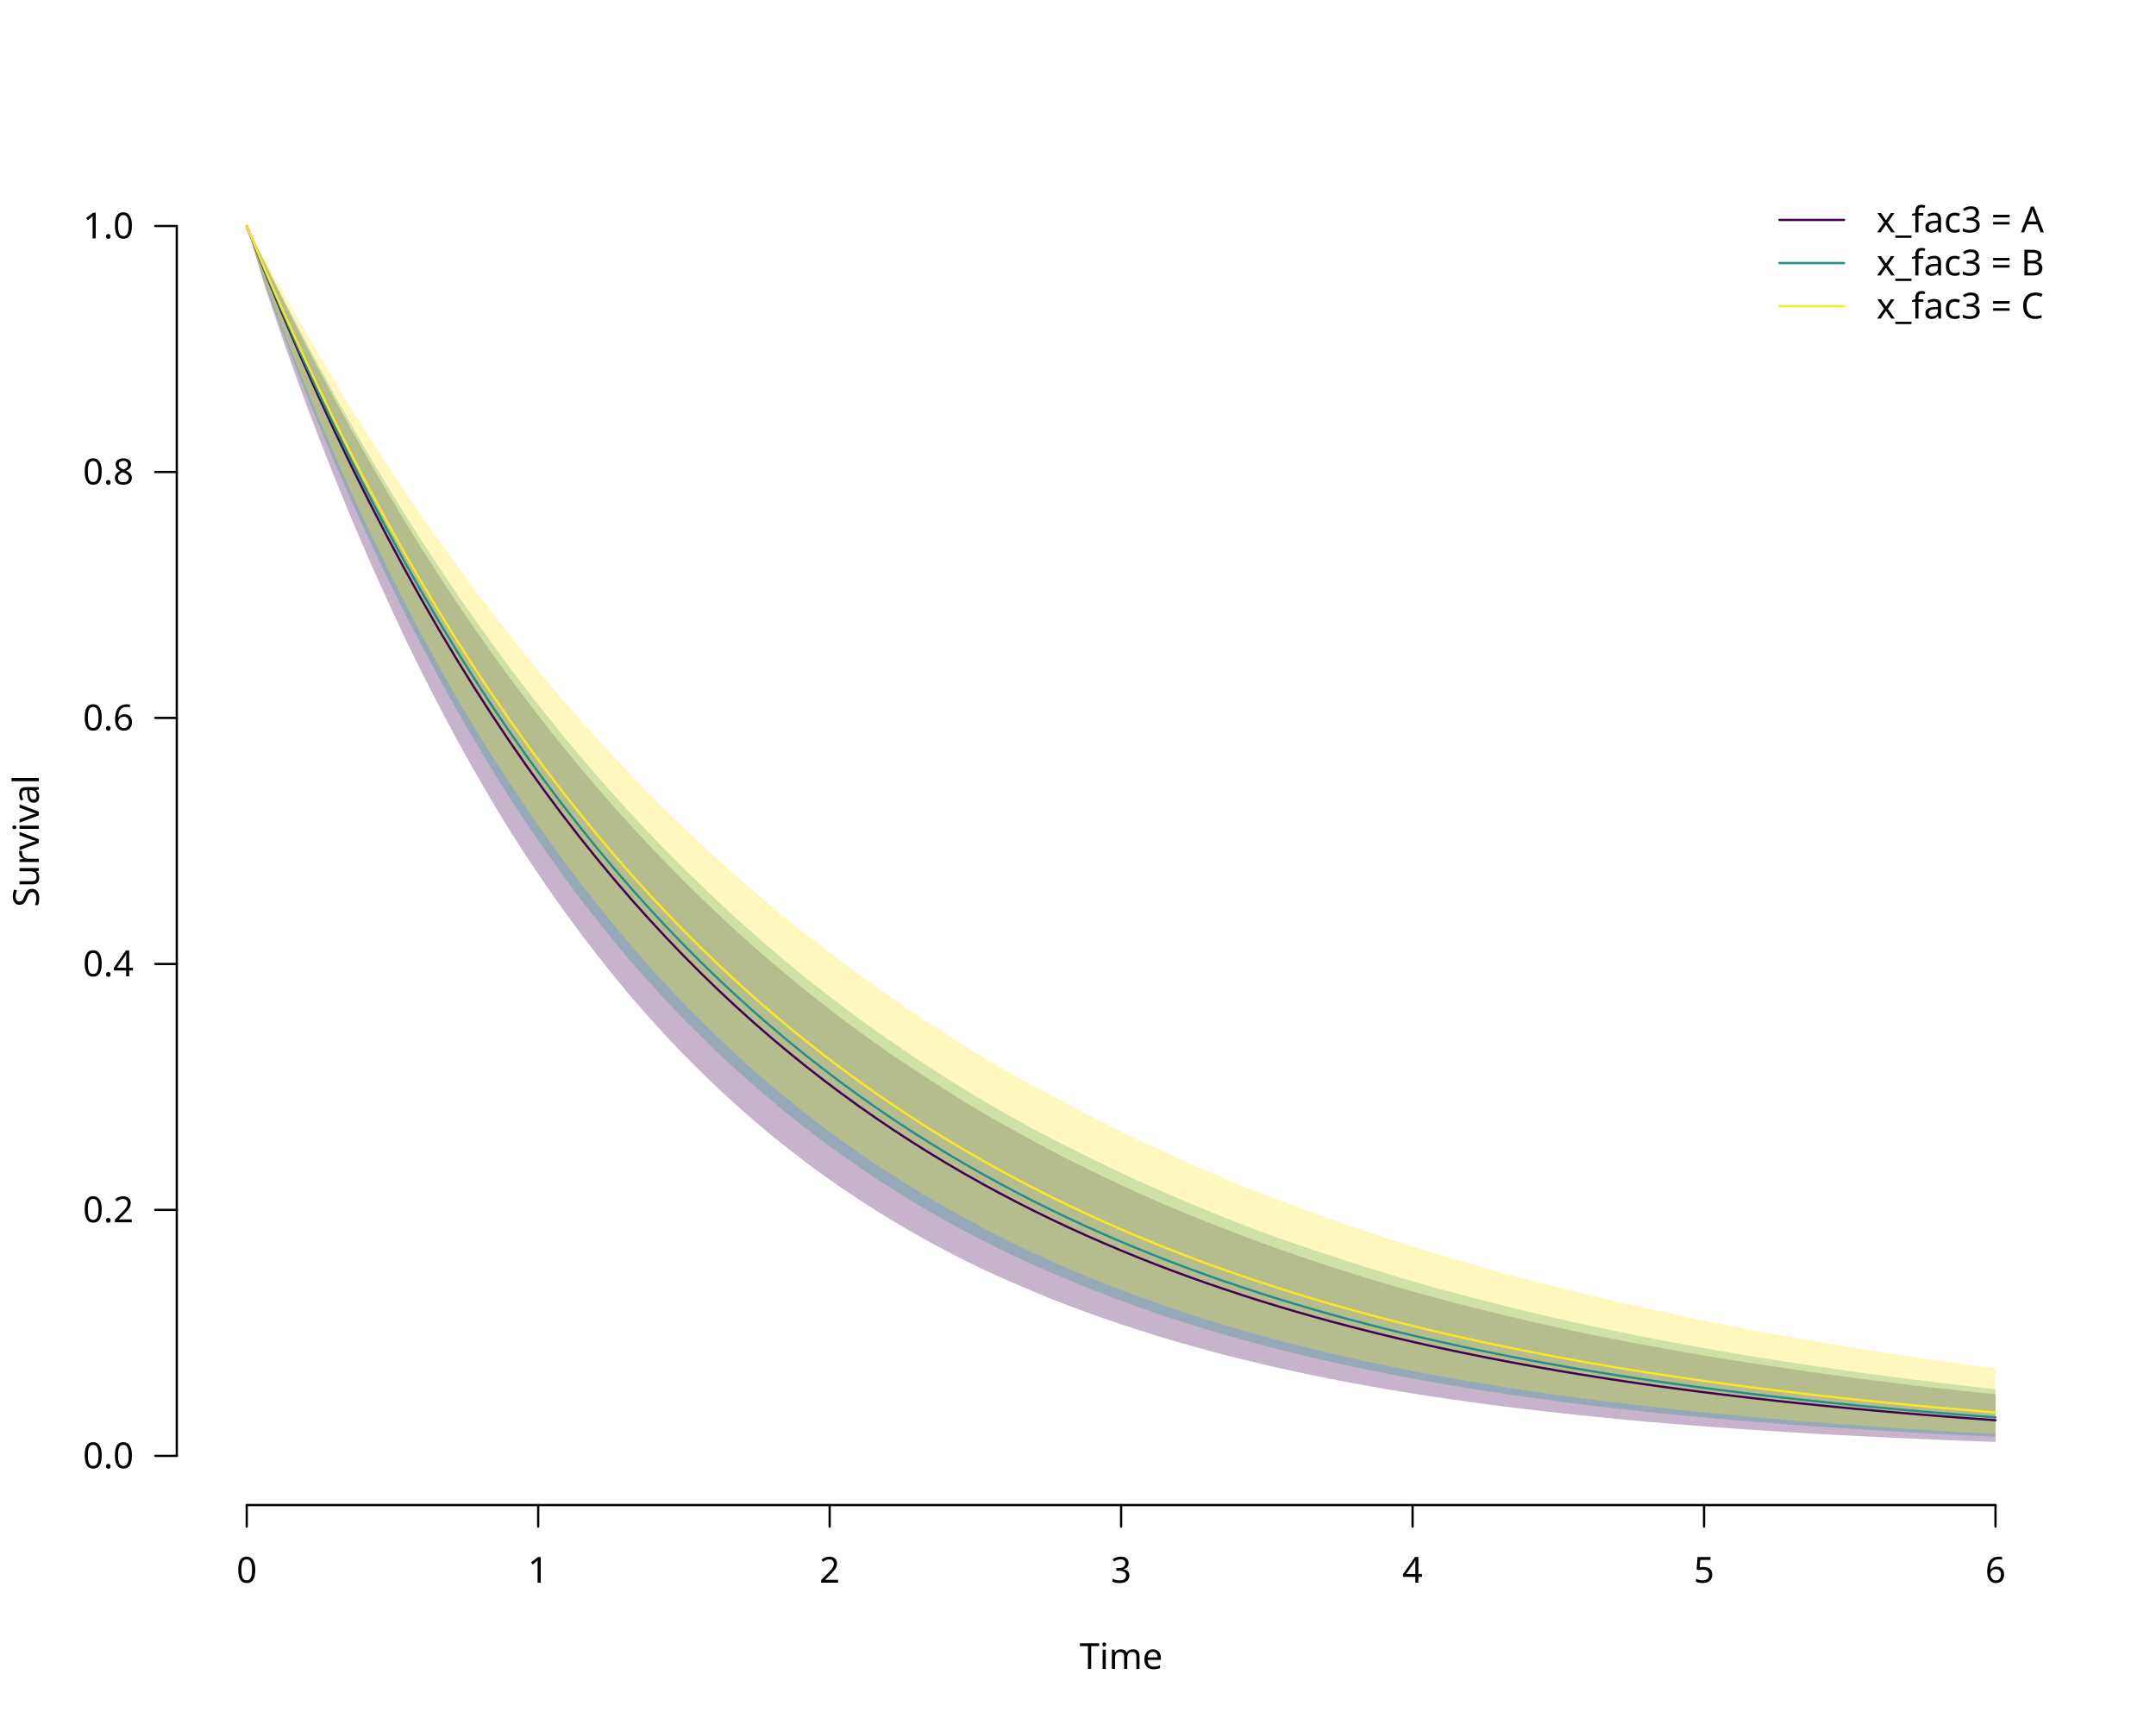
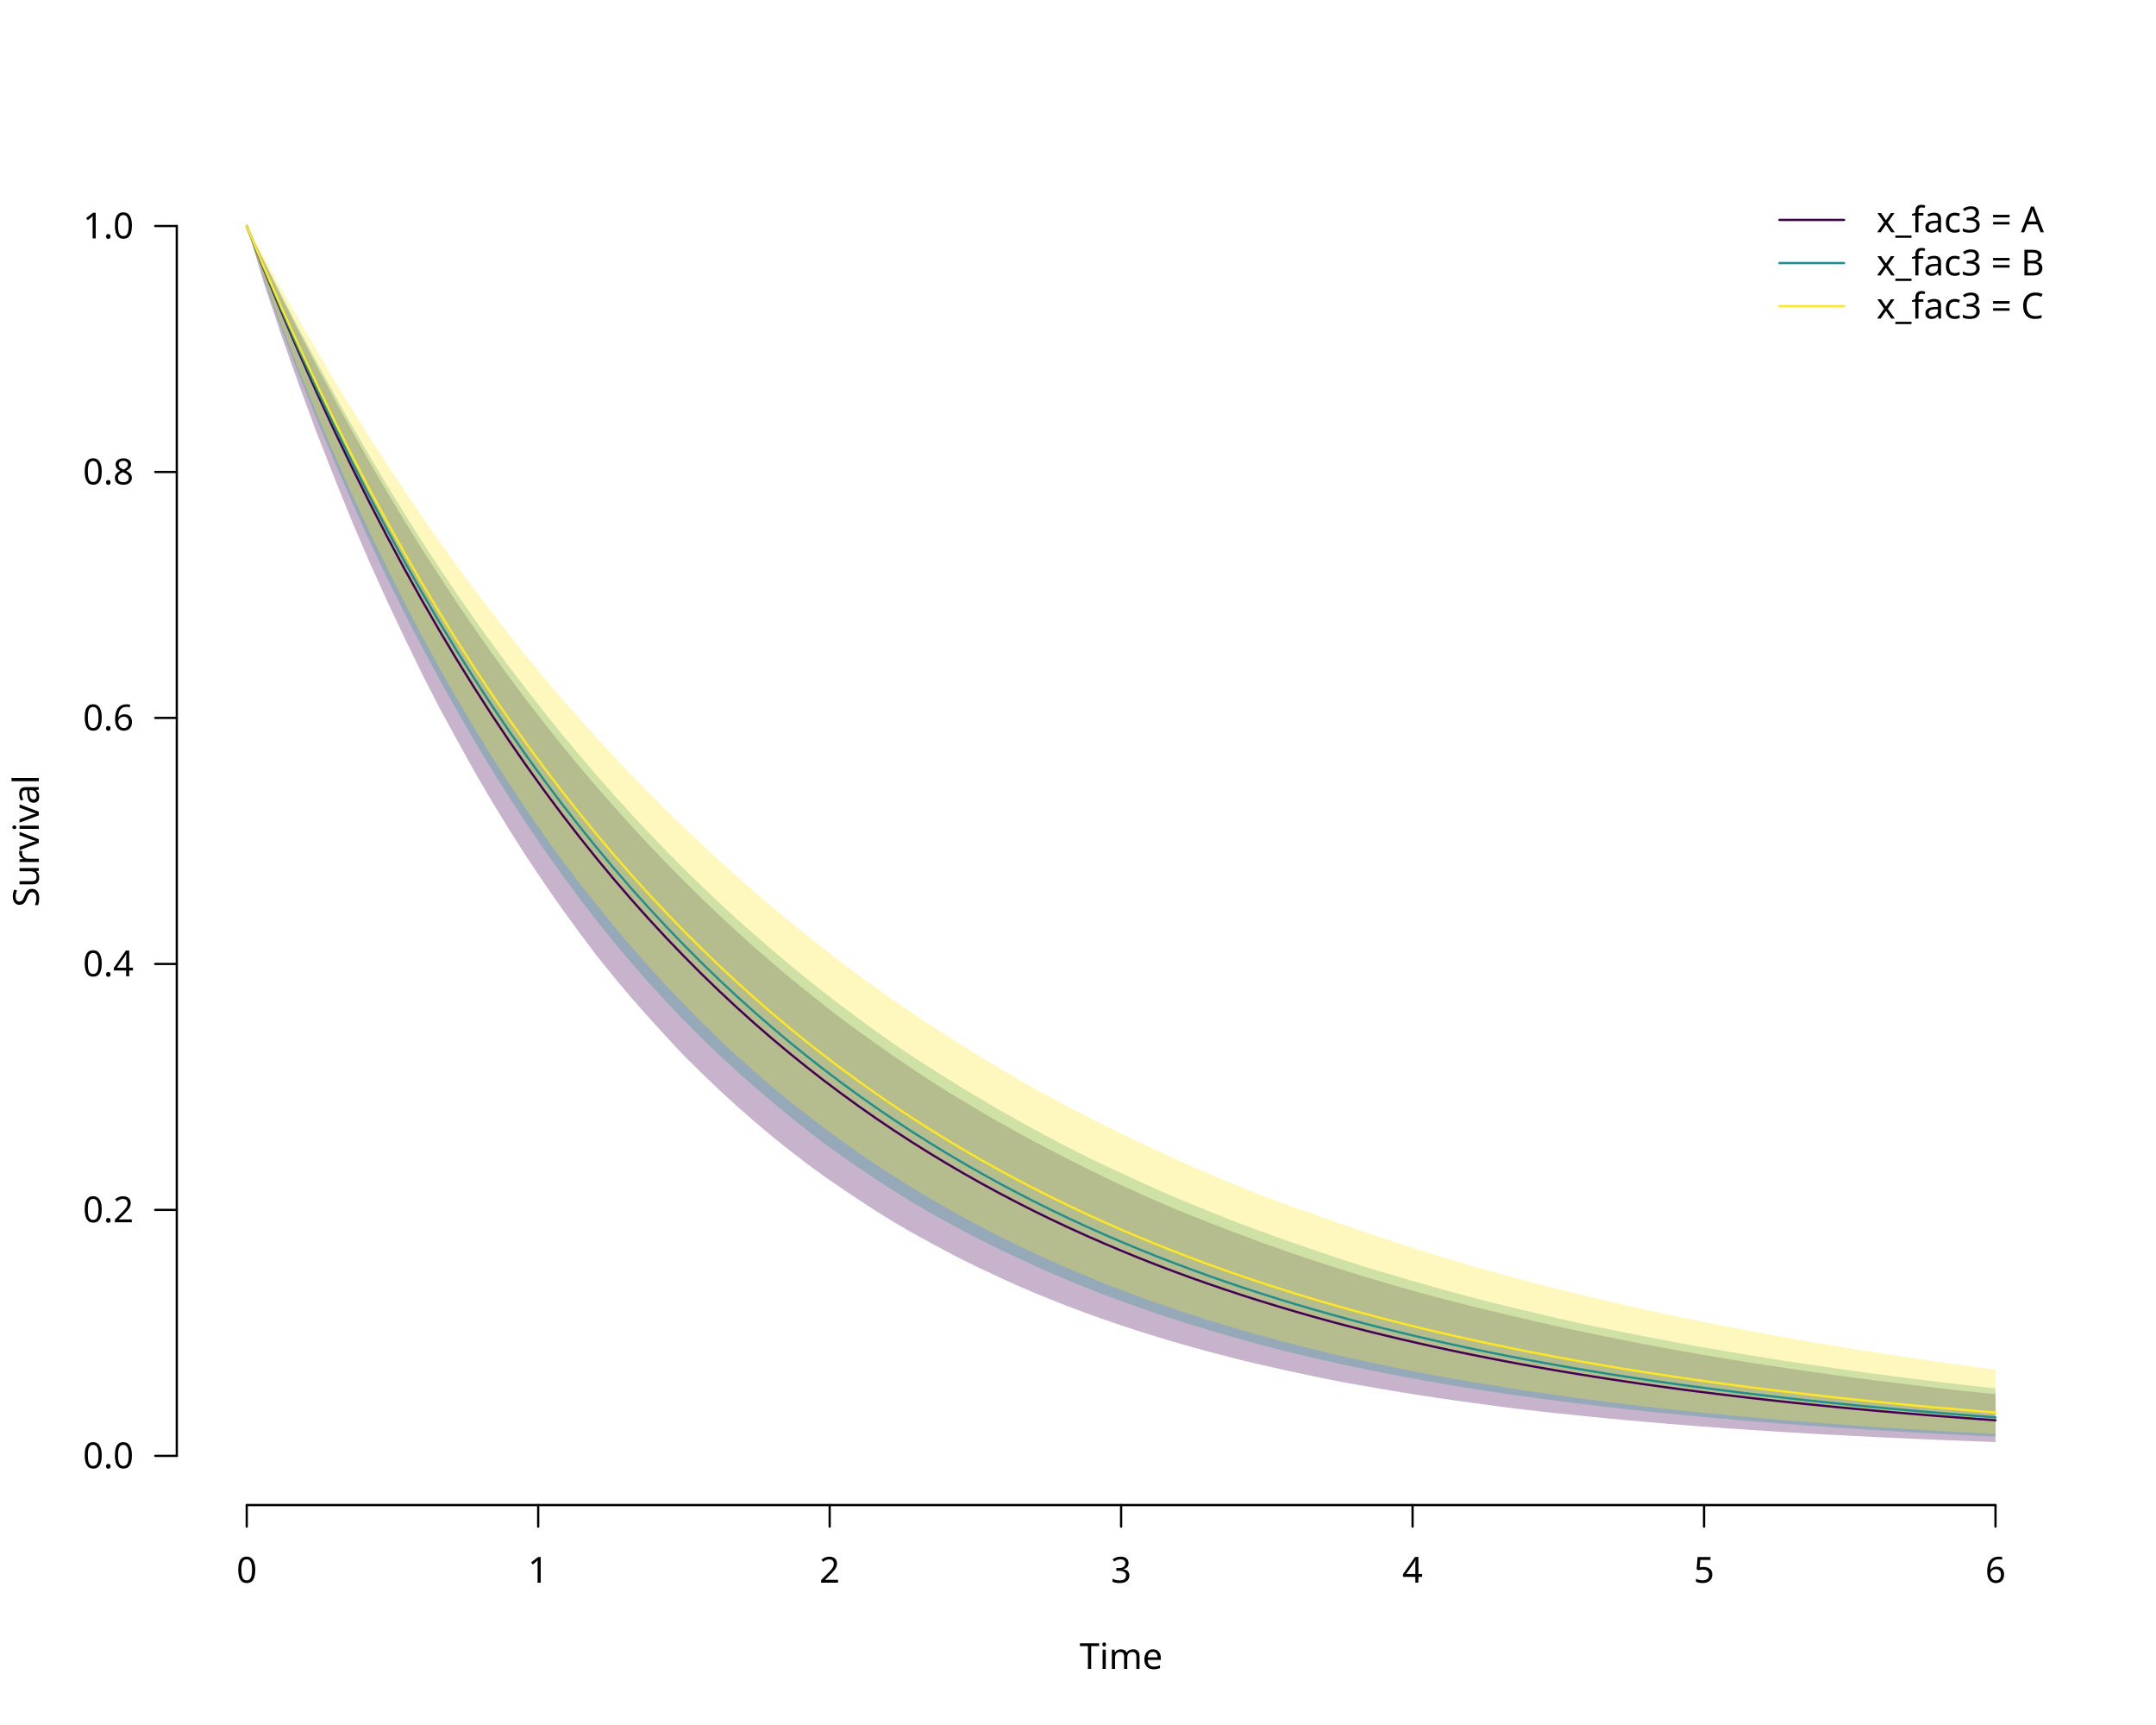
<svg xmlns="http://www.w3.org/2000/svg" class="svglite" data-engine-version="2.0" width="720.00pt" height="576.00pt" viewBox="0 0 720.00 576.00">
  <defs>
    <style type="text/css">
    .svglite line, .svglite polyline, .svglite polygon, .svglite path, .svglite rect, .svglite circle {
      fill: none;
      stroke: #000000;
      stroke-linecap: round;
      stroke-linejoin: round;
      stroke-miterlimit: 10.00;
    }
  </style>
  </defs>
  <rect width="100%" height="100%" style="stroke: none; fill: #FFFFFF;" />
  <defs>
    <clipPath id="cpMC4wMHw3MjAuMDB8MC4wMHw1NzYuMDA=">
      <rect x="0.00" y="0.00" width="720.00" height="576.00" />
    </clipPath>
  </defs>
  <g clip-path="url(#cpMC4wMHw3MjAuMDB8MC4wMHw1NzYuMDA=)">
    <line x1="82.40" y1="502.56" x2="666.40" y2="502.56" style="stroke-width: 0.75;" />
    <line x1="82.40" y1="502.56" x2="82.40" y2="509.76" style="stroke-width: 0.75;" />
    <line x1="179.73" y1="502.56" x2="179.73" y2="509.76" style="stroke-width: 0.75;" />
    <line x1="277.07" y1="502.56" x2="277.07" y2="509.76" style="stroke-width: 0.75;" />
    <line x1="374.40" y1="502.56" x2="374.40" y2="509.76" style="stroke-width: 0.75;" />
    <line x1="471.73" y1="502.56" x2="471.73" y2="509.76" style="stroke-width: 0.75;" />
    <line x1="569.07" y1="502.56" x2="569.07" y2="509.76" style="stroke-width: 0.75;" />
    <line x1="666.40" y1="502.56" x2="666.40" y2="509.76" style="stroke-width: 0.75;" />
    <text x="82.40" y="528.48" text-anchor="middle" style="font-size: 12.00px; font-family: sans;" textLength="6.67px" lengthAdjust="spacingAndGlyphs">0</text>
    <text x="179.73" y="528.48" text-anchor="middle" style="font-size: 12.00px; font-family: sans;" textLength="6.67px" lengthAdjust="spacingAndGlyphs">1</text>
    <text x="277.07" y="528.48" text-anchor="middle" style="font-size: 12.00px; font-family: sans;" textLength="6.67px" lengthAdjust="spacingAndGlyphs">2</text>
    <text x="374.40" y="528.48" text-anchor="middle" style="font-size: 12.00px; font-family: sans;" textLength="6.67px" lengthAdjust="spacingAndGlyphs">3</text>
    <text x="471.73" y="528.48" text-anchor="middle" style="font-size: 12.00px; font-family: sans;" textLength="6.67px" lengthAdjust="spacingAndGlyphs">4</text>
    <text x="569.07" y="528.48" text-anchor="middle" style="font-size: 12.00px; font-family: sans;" textLength="6.67px" lengthAdjust="spacingAndGlyphs">5</text>
    <text x="666.40" y="528.48" text-anchor="middle" style="font-size: 12.00px; font-family: sans;" textLength="6.67px" lengthAdjust="spacingAndGlyphs">6</text>
    <line x1="59.04" y1="486.13" x2="59.04" y2="75.47" style="stroke-width: 0.75;" />
    <line x1="59.04" y1="486.13" x2="51.84" y2="486.13" style="stroke-width: 0.75;" />
    <line x1="59.04" y1="404.00" x2="51.84" y2="404.00" style="stroke-width: 0.75;" />
    <line x1="59.04" y1="321.87" x2="51.84" y2="321.87" style="stroke-width: 0.75;" />
    <line x1="59.04" y1="239.73" x2="51.84" y2="239.73" style="stroke-width: 0.75;" />
    <line x1="59.04" y1="157.60" x2="51.84" y2="157.60" style="stroke-width: 0.75;" />
    <line x1="59.04" y1="75.47" x2="51.84" y2="75.47" style="stroke-width: 0.75;" />
    <text x="44.64" y="490.26" text-anchor="end" style="font-size: 12.00px; font-family: sans;" textLength="16.68px" lengthAdjust="spacingAndGlyphs">0.0</text>
    <text x="44.64" y="408.13" text-anchor="end" style="font-size: 12.00px; font-family: sans;" textLength="16.68px" lengthAdjust="spacingAndGlyphs">0.2</text>
    <text x="44.64" y="326.00" text-anchor="end" style="font-size: 12.00px; font-family: sans;" textLength="16.68px" lengthAdjust="spacingAndGlyphs">0.4</text>
    <text x="44.64" y="243.86" text-anchor="end" style="font-size: 12.00px; font-family: sans;" textLength="16.68px" lengthAdjust="spacingAndGlyphs">0.6</text>
    <text x="44.64" y="161.73" text-anchor="end" style="font-size: 12.00px; font-family: sans;" textLength="16.68px" lengthAdjust="spacingAndGlyphs">0.8</text>
    <text x="44.64" y="79.60" text-anchor="end" style="font-size: 12.00px; font-family: sans;" textLength="16.68px" lengthAdjust="spacingAndGlyphs">1.0</text>
    <text x="374.40" y="557.28" text-anchor="middle" style="font-size: 12.00px; font-family: sans;" textLength="26.67px" lengthAdjust="spacingAndGlyphs">Time</text>
    <text transform="translate(12.96,280.80) rotate(-90)" text-anchor="middle" style="font-size: 12.00px; font-family: sans;" textLength="42.69px" lengthAdjust="spacingAndGlyphs">Survival</text>
  </g>
  <defs>
    <clipPath id="cpNTkuMDR8Njg5Ljc2fDU5LjA0fDUwMi41Ng==">
      <rect x="59.04" y="59.04" width="630.72" height="443.52" />
    </clipPath>
  </defs>
  <g clip-path="url(#cpNTkuMDR8Njg5Ljc2fDU5LjA0fDUwMi41Ng==)">
-     <polygon points="82.40,75.47 88.24,94.99 94.08,112.31 99.92,128.70 105.76,144.26 111.60,159.17 117.44,173.34 123.28,186.98 129.12,199.92 134.96,212.50 140.80,224.46 146.64,235.80 152.48,246.81 158.32,257.26 164.16,267.32 170.00,276.94 175.84,286.03 181.68,294.72 187.52,303.01 193.36,310.99 199.20,318.63 205.04,325.98 210.88,333.00 216.72,339.68 222.56,346.10 228.40,352.24 234.24,358.06 240.08,363.67 245.92,369.03 251.76,374.16 257.60,379.07 263.44,383.76 269.28,388.25 275.12,392.54 280.96,396.64 286.80,400.53 292.64,404.26 298.48,407.85 304.32,411.28 310.16,414.56 316.00,417.69 321.84,420.69 327.68,423.56 333.52,426.25 339.36,428.80 345.20,431.30 351.04,433.71 356.88,435.98 362.72,438.13 368.56,440.22 374.40,442.20 380.24,444.12 386.08,445.95 391.92,447.71 397.76,449.39 403.60,451.00 409.44,452.53 415.28,454.00 421.12,455.41 426.96,456.77 432.80,458.06 438.64,459.28 444.48,460.46 450.32,461.58 456.16,462.66 462.00,463.68 467.84,464.67 473.68,465.60 479.52,466.50 485.36,467.36 491.20,468.18 497.04,468.97 502.88,469.72 508.72,470.43 514.56,471.12 520.40,471.78 526.24,472.41 532.08,473.01 537.92,473.61 543.76,474.18 549.60,474.71 555.44,475.21 561.28,475.68 567.12,476.12 572.96,476.56 578.80,476.99 584.64,477.40 590.48,477.78 596.32,478.16 602.16,478.51 608.00,478.85 613.84,479.16 619.68,479.47 625.52,479.76 631.36,480.04 637.20,480.31 643.04,480.56 648.88,480.81 654.72,481.04 660.56,481.26 666.40,481.48 666.40,465.58 660.56,464.98 654.72,464.34 648.88,463.69 643.04,463.05 637.20,462.36 631.36,461.66 625.52,460.92 619.68,460.17 613.84,459.39 608.00,458.58 602.16,457.74 596.32,456.88 590.48,456.02 584.64,455.13 578.80,454.23 572.96,453.28 567.12,452.31 561.28,451.30 555.44,450.23 549.60,449.17 543.76,448.09 537.92,446.95 532.08,445.80 526.24,444.57 520.40,443.31 514.56,442.04 508.72,440.70 502.88,439.31 497.04,437.88 491.20,436.40 485.36,434.93 479.52,433.38 473.68,431.79 467.84,430.14 462.00,428.44 456.16,426.68 450.32,424.89 444.48,423.01 438.64,421.09 432.80,419.10 426.96,417.05 421.12,414.95 415.28,412.77 409.44,410.51 403.60,408.27 397.76,405.93 391.92,403.50 386.08,400.97 380.24,398.40 374.40,395.72 368.56,392.97 362.72,390.14 356.88,387.24 351.04,384.22 345.20,381.09 339.36,377.87 333.52,374.63 327.68,371.28 321.84,367.74 316.00,364.11 310.16,360.35 304.32,356.51 298.48,352.66 292.64,348.55 286.80,344.35 280.96,340.06 275.12,335.53 269.28,330.94 263.44,326.15 257.60,321.21 251.76,316.16 245.92,310.91 240.08,305.50 234.24,299.97 228.40,294.25 222.56,288.29 216.72,282.21 210.88,275.91 205.04,269.46 199.20,262.76 193.36,255.87 187.52,248.75 181.68,241.40 175.84,233.80 170.00,226.03 164.16,217.99 158.32,209.66 152.48,201.15 146.64,192.26 140.80,183.15 134.96,173.70 129.12,163.96 123.28,153.95 117.44,143.68 111.60,133.11 105.76,122.17 99.92,110.89 94.08,99.32 88.24,87.45 82.40,75.47 " style="stroke-width: 0.75; stroke: none; fill: #440154; fill-opacity: 0.30;" />
-     <polygon points="82.40,75.47 88.24,94.07 94.08,110.34 99.92,125.62 105.76,140.12 111.60,154.07 117.44,167.42 123.28,180.23 129.12,192.47 134.96,204.29 140.80,215.53 146.64,226.42 152.48,236.97 158.32,247.08 164.16,256.76 170.00,266.08 175.84,274.91 181.68,283.42 187.52,291.66 193.36,299.57 199.20,307.03 205.04,314.31 210.88,321.30 216.72,327.83 222.56,334.22 228.40,340.39 234.24,346.18 240.08,351.86 245.92,357.27 251.76,362.44 257.60,367.48 263.44,372.32 269.28,376.90 275.12,381.33 280.96,385.56 286.80,389.64 292.64,393.57 298.48,397.32 304.32,400.95 310.16,404.41 316.00,407.72 321.84,410.90 327.68,413.95 333.52,416.88 339.36,419.69 345.20,422.38 351.04,424.97 356.88,427.45 362.72,429.83 368.56,432.11 374.40,434.32 380.24,436.47 386.08,438.52 391.92,440.46 397.76,442.31 403.60,444.09 409.44,445.81 415.28,447.45 421.12,449.02 426.96,450.53 432.80,452.01 438.64,453.42 444.48,454.75 450.32,456.02 456.16,457.25 462.00,458.45 467.84,459.58 473.68,460.66 479.52,461.74 485.36,462.74 491.20,463.69 497.04,464.60 502.88,465.48 508.72,466.32 514.56,467.13 520.40,467.93 526.24,468.70 532.08,469.41 537.92,470.09 543.76,470.74 549.60,471.37 555.44,471.97 561.28,472.55 567.12,473.10 572.96,473.63 578.80,474.14 584.64,474.64 590.48,475.11 596.32,475.58 602.16,475.99 608.00,476.40 613.84,476.80 619.68,477.18 625.52,477.56 631.36,477.92 637.20,478.25 643.04,478.57 648.88,478.88 654.72,479.18 660.56,479.46 666.40,479.73 666.40,463.89 660.56,463.23 654.72,462.55 648.88,461.86 643.04,461.15 637.20,460.43 631.36,459.67 625.52,458.89 619.68,458.09 613.84,457.27 608.00,456.43 602.16,455.56 596.32,454.67 590.48,453.76 584.64,452.84 578.80,451.86 572.96,450.84 567.12,449.80 561.28,448.74 555.44,447.65 549.60,446.52 543.76,445.35 537.92,444.14 532.08,442.92 526.24,441.64 520.40,440.34 514.56,438.98 508.72,437.60 502.88,436.18 497.04,434.70 491.20,433.17 485.36,431.61 479.52,430.08 473.68,428.41 467.84,426.70 462.00,424.94 456.16,423.13 450.32,421.26 444.48,419.34 438.64,417.40 432.80,415.41 426.96,413.39 421.12,411.25 415.28,409.05 409.44,406.76 403.60,404.39 397.76,401.96 391.92,399.47 386.08,396.96 380.24,394.36 374.40,391.63 368.56,388.84 362.72,385.98 356.88,383.10 351.04,380.10 345.20,377.05 339.36,373.84 333.52,370.59 327.68,367.13 321.84,363.63 316.00,359.96 310.16,356.20 304.32,352.35 298.48,348.34 292.64,344.31 286.80,340.09 280.96,335.73 275.12,331.28 269.28,326.68 263.44,321.90 257.60,316.97 251.76,311.89 245.92,306.67 240.08,301.28 234.24,295.73 228.40,290.04 222.56,284.20 216.72,278.14 210.88,271.90 205.04,265.48 199.20,258.86 193.36,252.04 187.52,245.00 181.68,237.75 175.84,230.30 170.00,222.62 164.16,214.65 158.32,206.51 152.48,198.14 146.64,189.48 140.80,180.57 134.96,171.38 129.12,161.84 123.28,152.10 117.44,141.98 111.60,131.59 105.76,120.87 99.92,109.94 94.08,98.66 88.24,87.10 82.40,75.47 " style="stroke-width: 0.75; stroke: none; fill: #21908C; fill-opacity: 0.30;" />
-     <polygon points="82.40,75.47 88.24,93.35 94.08,109.01 99.92,123.89 105.76,138.12 111.60,151.69 117.44,164.71 123.28,177.22 129.12,189.25 134.96,200.89 140.80,212.05 146.64,222.70 152.48,232.91 158.32,242.79 164.16,252.23 170.00,261.13 175.84,269.94 181.68,278.38 187.52,286.49 193.36,294.25 199.20,301.71 205.04,308.95 210.88,315.89 216.72,322.58 222.56,328.99 228.40,335.16 234.24,341.03 240.08,346.72 245.92,352.24 251.76,357.49 257.60,362.54 263.44,367.34 269.28,372.05 275.12,376.53 280.96,380.83 286.80,384.96 292.64,388.93 298.48,392.69 304.32,396.39 310.16,399.93 316.00,403.31 321.84,406.56 327.68,409.71 333.52,412.81 339.36,415.69 345.20,418.45 351.04,421.11 356.88,423.67 362.72,426.13 368.56,428.49 374.40,430.75 380.24,432.93 386.08,435.02 391.92,437.03 397.76,438.97 403.60,440.83 409.44,442.62 415.28,444.33 421.12,445.97 426.96,447.55 432.80,449.10 438.64,450.52 444.48,451.92 450.32,453.27 456.16,454.56 462.00,455.81 467.84,457.02 473.68,458.17 479.52,459.26 485.36,460.32 491.20,461.35 497.04,462.33 502.88,463.26 508.72,464.16 514.56,465.03 520.40,465.86 526.24,466.66 532.08,467.42 537.92,468.16 543.76,468.87 549.60,469.55 555.44,470.20 561.28,470.83 567.12,471.43 572.96,472.01 578.80,472.57 584.64,473.11 590.48,473.64 596.32,474.14 602.16,474.62 608.00,475.08 613.84,475.52 619.68,475.94 625.52,476.34 631.36,476.74 637.20,477.13 643.04,477.50 648.88,477.85 654.72,478.18 660.56,478.50 666.40,478.80 666.40,456.93 660.56,456.14 654.72,455.35 648.88,454.52 643.04,453.71 637.20,452.85 631.36,451.96 625.52,451.05 619.68,450.11 613.84,449.14 608.00,448.15 602.16,447.20 596.32,446.16 590.48,445.09 584.64,444.00 578.80,442.87 572.96,441.71 567.12,440.52 561.28,439.30 555.44,438.04 549.60,436.75 543.76,435.48 537.92,434.12 532.08,432.72 526.24,431.29 520.40,429.86 514.56,428.38 508.72,426.83 502.88,425.33 497.04,423.69 491.20,422.02 485.36,420.32 479.52,418.60 473.68,416.84 467.84,414.98 462.00,413.08 456.16,411.12 450.32,409.19 444.48,407.15 438.64,405.04 432.80,402.85 426.96,400.69 421.12,398.41 415.28,396.16 409.44,393.73 403.60,391.29 397.76,388.72 391.92,386.10 386.08,383.42 380.24,380.65 374.40,377.81 368.56,374.88 362.72,371.90 356.88,368.84 351.04,365.77 345.20,362.62 339.36,359.42 333.52,356.13 327.68,352.68 321.84,349.03 316.00,345.27 310.16,341.57 304.32,337.65 298.48,333.62 292.64,329.58 286.80,325.32 280.96,321.03 275.12,316.55 269.28,312.05 263.44,307.42 257.60,302.58 251.76,297.62 245.92,292.57 240.08,287.34 234.24,282.01 228.40,276.44 222.56,270.88 216.72,265.03 210.88,258.92 205.04,252.75 199.20,246.38 193.36,239.84 187.52,233.12 181.68,226.22 175.84,219.10 170.00,211.78 164.16,204.28 158.32,196.58 152.48,188.59 146.64,180.56 140.80,172.28 134.96,163.69 129.12,154.90 123.28,145.83 117.44,136.56 111.60,126.97 105.76,117.03 99.92,107.02 94.08,96.66 88.24,86.06 82.40,75.47 " style="stroke-width: 0.75; stroke: none; fill: #FDE725; fill-opacity: 0.30;" />
-     <polyline points="82.40,75.47 88.24,90.23 94.08,104.37 99.92,117.97 105.76,131.07 111.60,143.69 117.44,155.85 123.28,167.56 129.12,178.86 134.96,189.74 140.80,200.24 146.64,210.35 152.48,220.11 158.32,229.51 164.16,238.57 170.00,247.31 175.84,255.74 181.68,263.87 187.52,271.70 193.36,279.26 199.20,286.54 205.04,293.57 210.88,300.35 216.72,306.88 222.56,313.18 228.40,319.26 234.24,325.12 240.08,330.77 245.92,336.23 251.76,341.49 257.60,346.56 263.44,351.45 269.28,356.17 275.12,360.72 280.96,365.11 286.80,369.35 292.64,373.43 298.48,377.37 304.32,381.17 310.16,384.84 316.00,388.38 321.84,391.79 327.68,395.08 333.52,398.26 339.36,401.32 345.20,404.28 351.04,407.13 356.88,409.88 362.72,412.53 368.56,415.09 374.40,417.57 380.24,419.95 386.08,422.25 391.92,424.47 397.76,426.61 403.60,428.68 409.44,430.67 415.28,432.59 421.12,434.45 426.96,436.24 432.80,437.97 438.64,439.64 444.48,441.25 450.32,442.80 456.16,444.30 462.00,445.74 467.84,447.14 473.68,448.49 479.52,449.79 485.36,451.04 491.20,452.25 497.04,453.42 502.88,454.55 508.72,455.64 514.56,456.69 520.40,457.70 526.24,458.68 532.08,459.62 537.92,460.54 543.76,461.42 549.60,462.27 555.44,463.09 561.28,463.88 567.12,464.64 572.96,465.38 578.80,466.09 584.64,466.78 590.48,467.44 596.32,468.08 602.16,468.70 608.00,469.29 613.84,469.87 619.68,470.43 625.52,470.96 631.36,471.48 637.20,471.98 643.04,472.46 648.88,472.93 654.72,473.38 660.56,473.81 666.40,474.23 " style="stroke-width: 0.75; stroke: #440154;" />
-     <polyline points="82.40,75.47 88.24,89.87 94.08,103.67 99.92,116.96 105.76,129.77 111.60,142.13 117.44,154.04 123.28,165.54 129.12,176.63 134.96,187.33 140.80,197.66 146.64,207.62 152.48,217.23 158.32,226.51 164.16,235.46 170.00,244.10 175.84,252.44 181.68,260.49 187.52,268.26 193.36,275.76 199.20,283.00 205.04,289.98 210.88,296.73 216.72,303.23 222.56,309.52 228.40,315.58 234.24,321.44 240.08,327.09 245.92,332.54 251.76,337.81 257.60,342.89 263.44,347.80 269.28,352.54 275.12,357.11 280.96,361.53 286.80,365.79 292.64,369.91 298.48,373.88 304.32,377.72 310.16,381.42 316.00,385.00 321.84,388.45 327.68,391.79 333.52,395.01 339.36,398.11 345.20,401.12 351.04,404.01 356.88,406.81 362.72,409.51 368.56,412.12 374.40,414.64 380.24,417.07 386.08,419.42 391.92,421.69 397.76,423.88 403.60,426.00 409.44,428.04 415.28,430.01 421.12,431.92 426.96,433.76 432.80,435.53 438.64,437.25 444.48,438.91 450.32,440.51 456.16,442.05 462.00,443.55 467.84,444.99 473.68,446.38 479.52,447.72 485.36,449.02 491.20,450.28 497.04,451.49 502.88,452.66 508.72,453.79 514.56,454.88 520.40,455.94 526.24,456.95 532.08,457.94 537.92,458.89 543.76,459.81 549.60,460.69 555.44,461.55 561.28,462.38 567.12,463.18 572.96,463.95 578.80,464.69 584.64,465.41 590.48,466.11 596.32,466.78 602.16,467.43 608.00,468.06 613.84,468.66 619.68,469.25 625.52,469.82 631.36,470.36 637.20,470.89 643.04,471.40 648.88,471.89 654.72,472.37 660.56,472.83 666.40,473.27 " style="stroke-width: 0.75; stroke: #21908C;" />
-     <polyline points="82.40,75.47 88.24,89.43 94.08,102.83 99.92,115.75 105.76,128.22 111.60,140.25 117.44,151.87 123.28,163.09 129.12,173.92 134.96,184.39 140.80,194.49 146.64,204.26 152.48,213.69 158.32,222.80 164.16,231.60 170.00,240.11 175.84,248.32 181.68,256.26 187.52,263.93 193.36,271.33 199.20,278.49 205.04,285.41 210.88,292.09 216.72,298.55 222.56,304.79 228.40,310.82 234.24,316.65 240.08,322.28 245.92,327.72 251.76,332.98 257.60,338.06 263.44,342.97 269.28,347.72 275.12,352.30 280.96,356.74 286.80,361.02 292.64,365.16 298.48,369.16 304.32,373.03 310.16,376.77 316.00,380.38 321.84,383.87 327.68,387.25 333.52,390.51 339.36,393.67 345.20,396.71 351.04,399.66 356.88,402.51 362.72,405.26 368.56,407.92 374.40,410.50 380.24,412.98 386.08,415.39 391.92,417.71 397.76,419.96 403.60,422.13 409.44,424.23 415.28,426.26 421.12,428.22 426.96,430.12 432.80,431.95 438.64,433.73 444.48,435.44 450.32,437.10 456.16,438.70 462.00,440.25 467.84,441.75 473.68,443.20 479.52,444.60 485.36,445.95 491.20,447.26 497.04,448.53 502.88,449.75 508.72,450.94 514.56,452.08 520.40,453.19 526.24,454.26 532.08,455.30 537.92,456.30 543.76,457.27 549.60,458.20 555.44,459.11 561.28,459.98 567.12,460.83 572.96,461.65 578.80,462.44 584.64,463.21 590.48,463.95 596.32,464.67 602.16,465.36 608.00,466.03 613.84,466.68 619.68,467.31 625.52,467.91 631.36,468.50 637.20,469.07 643.04,469.62 648.88,470.15 654.72,470.66 660.56,471.16 666.40,471.64 " style="stroke-width: 0.75; stroke: #FDE725;" />
+     <polygon points="82.40,75.47 88.24,94.91 94.08,112.31 99.92,128.75 105.76,144.50 111.60,159.39 117.44,173.83 123.28,187.44 129.12,200.34 134.96,212.71 140.80,224.71 146.64,236.15 152.48,246.85 158.32,257.38 164.16,267.41 170.00,276.94 175.84,286.13 181.68,294.82 187.52,303.23 193.36,311.24 199.20,319.05 205.04,326.27 210.88,333.22 216.72,339.81 222.56,346.23 228.40,352.48 234.24,358.26 240.08,363.85 245.92,369.21 251.76,374.34 257.60,379.25 263.44,383.93 269.28,388.42 275.12,392.70 280.96,396.72 286.80,400.64 292.64,404.45 298.48,408.04 304.32,411.46 310.16,414.68 316.00,417.81 321.84,420.84 327.68,423.69 333.52,426.42 339.36,429.09 345.20,431.60 351.04,433.99 356.88,436.28 362.72,438.47 368.56,440.56 374.40,442.56 380.24,444.47 386.08,446.29 391.92,448.04 397.76,449.72 403.60,451.32 409.44,452.84 415.28,454.35 421.12,455.70 426.96,457.04 432.80,458.31 438.64,459.55 444.48,460.75 450.32,461.87 456.16,462.88 462.00,463.90 467.84,464.88 473.68,465.81 479.52,466.70 485.36,467.56 491.20,468.37 497.04,469.15 502.88,469.93 508.72,470.65 514.56,471.33 520.40,471.96 526.24,472.56 532.08,473.16 537.92,473.73 543.76,474.27 549.60,474.79 555.44,475.29 561.28,475.77 567.12,476.22 572.96,476.66 578.80,477.07 584.64,477.47 590.48,477.85 596.32,478.21 602.16,478.56 608.00,478.89 613.84,479.21 619.68,479.51 625.52,479.80 631.36,480.08 637.20,480.35 643.04,480.60 648.88,480.84 654.72,481.08 660.56,481.30 666.40,481.53 666.40,465.54 660.56,464.94 654.72,464.33 648.88,463.67 643.04,463.00 637.20,462.29 631.36,461.57 625.52,460.84 619.68,460.10 613.84,459.32 608.00,458.50 602.16,457.66 596.32,456.80 590.48,455.92 584.64,455.02 578.80,454.08 572.96,453.13 567.12,452.13 561.28,451.09 555.44,450.02 549.60,448.93 543.76,447.80 537.92,446.63 532.08,445.43 526.24,444.23 520.40,442.95 514.56,441.64 508.72,440.29 502.88,438.92 497.04,437.53 491.20,436.09 485.36,434.60 479.52,433.09 473.68,431.51 467.84,429.86 462.00,428.17 456.16,426.44 450.32,424.63 444.48,422.79 438.64,420.89 432.80,418.96 426.96,416.92 421.12,414.83 415.28,412.65 409.44,410.47 403.60,408.17 397.76,405.87 391.92,403.47 386.08,400.97 380.24,398.37 374.40,395.72 368.56,392.95 362.72,390.10 356.88,387.15 351.04,384.14 345.20,381.09 339.36,377.89 333.52,374.63 327.68,371.28 321.84,367.78 316.00,364.24 310.16,360.53 304.32,356.66 298.48,352.68 292.64,348.59 286.80,344.40 280.96,340.10 275.12,335.59 269.28,330.94 263.44,326.20 257.60,321.26 251.76,316.18 245.92,310.91 240.08,305.50 234.24,299.92 228.40,294.17 222.56,288.24 216.72,282.13 210.88,275.83 205.04,269.33 199.20,262.71 193.36,255.81 187.52,248.75 181.68,241.41 175.84,233.83 170.00,226.03 164.16,218.00 158.32,209.66 152.48,201.12 146.64,192.22 140.80,183.15 134.96,173.73 129.12,164.06 123.28,154.04 117.44,143.73 111.60,133.13 105.76,122.21 99.92,110.97 94.08,99.39 88.24,87.46 82.40,75.47 " style="stroke-width: 0.75; stroke: none; fill: #440154; fill-opacity: 0.30;" />
+     <polygon points="82.40,75.47 88.24,93.77 94.08,110.03 99.92,125.45 105.76,139.93 111.60,153.87 117.44,167.45 123.28,180.37 129.12,192.69 134.96,204.47 140.80,215.83 146.64,226.60 152.48,237.04 158.32,247.16 164.16,256.88 170.00,266.18 175.84,275.04 181.68,283.65 187.52,291.82 193.36,299.78 199.20,307.32 205.04,314.60 210.88,321.52 216.72,328.22 222.56,334.55 228.40,340.72 234.24,346.59 240.08,352.19 245.92,357.56 251.76,362.69 257.60,367.70 263.44,372.54 269.28,377.21 275.12,381.70 280.96,385.89 286.80,389.96 292.64,393.86 298.48,397.61 304.32,401.25 310.16,404.71 316.00,407.97 321.84,411.11 327.68,414.11 333.52,417.03 339.36,419.78 345.20,422.52 351.04,425.11 356.88,427.59 362.72,429.97 368.56,432.25 374.40,434.43 380.24,436.53 386.08,438.55 391.92,440.48 397.76,442.34 403.60,444.09 409.44,445.82 415.28,447.46 421.12,449.08 426.96,450.59 432.80,452.03 438.64,453.42 444.48,454.75 450.32,456.03 456.16,457.26 462.00,458.42 467.84,459.55 473.68,460.63 479.52,461.66 485.36,462.66 491.20,463.61 497.04,464.52 502.88,465.40 508.72,466.21 514.56,467.02 520.40,467.79 526.24,468.54 532.08,469.25 537.92,469.94 543.76,470.59 549.60,471.22 555.44,471.83 561.28,472.41 567.12,472.97 572.96,473.50 578.80,474.02 584.64,474.53 590.48,475.00 596.32,475.47 602.16,475.90 608.00,476.31 613.84,476.72 619.68,477.11 625.52,477.49 631.36,477.85 637.20,478.19 643.04,478.51 648.88,478.82 654.72,479.12 660.56,479.40 666.40,479.68 666.40,463.60 660.56,462.96 654.72,462.29 648.88,461.60 643.04,460.91 637.20,460.18 631.36,459.44 625.52,458.67 619.68,457.86 613.84,457.02 608.00,456.19 602.16,455.34 596.32,454.47 590.48,453.54 584.64,452.58 578.80,451.60 572.96,450.61 567.12,449.60 561.28,448.54 555.44,447.43 549.60,446.33 543.76,445.16 537.92,444.00 532.08,442.82 526.24,441.55 520.40,440.23 514.56,438.85 508.72,437.47 502.88,436.07 497.04,434.61 491.20,433.11 485.36,431.55 479.52,429.95 473.68,428.28 467.84,426.59 462.00,424.86 456.16,423.11 450.32,421.24 444.48,419.31 438.64,417.33 432.80,415.31 426.96,413.30 421.12,411.16 415.28,409.01 409.44,406.76 403.60,404.39 397.76,402.05 391.92,399.55 386.08,397.05 380.24,394.39 374.40,391.66 368.56,388.99 362.72,386.16 356.88,383.23 351.04,380.16 345.20,377.04 339.36,373.79 333.52,370.47 327.68,367.02 321.84,363.60 316.00,359.98 310.16,356.23 304.32,352.49 298.48,348.55 292.64,344.42 286.80,340.17 280.96,335.84 275.12,331.33 269.28,326.68 263.44,321.90 257.60,316.97 251.76,311.89 245.92,306.73 240.08,301.35 234.24,295.80 228.40,290.09 222.56,284.21 216.72,278.14 210.88,271.90 205.04,265.46 199.20,258.84 193.36,251.96 187.52,244.99 181.68,237.73 175.84,230.24 170.00,222.61 164.16,214.72 158.32,206.56 152.48,198.16 146.64,189.52 140.80,180.57 134.96,171.33 129.12,161.82 123.28,152.01 117.44,141.91 111.60,131.50 105.76,120.85 99.92,109.91 94.08,98.66 88.24,87.12 82.40,75.47 " style="stroke-width: 0.75; stroke: none; fill: #21908C; fill-opacity: 0.30;" />
+     <polygon points="82.40,75.47 88.24,93.23 94.08,108.96 99.92,123.77 105.76,138.08 111.60,151.70 117.44,164.86 123.28,177.33 129.12,189.33 134.96,201.03 140.80,212.19 146.64,222.86 152.48,233.12 158.32,242.96 164.16,252.49 170.00,261.66 175.84,270.44 181.68,278.88 187.52,286.97 193.36,294.72 199.20,302.04 205.04,309.23 210.88,316.21 216.72,322.80 222.56,329.21 228.40,335.37 234.24,341.27 240.08,346.96 245.92,352.43 251.76,357.66 257.60,362.71 263.44,367.54 269.28,372.09 275.12,376.56 280.96,380.86 286.80,385.00 292.64,388.96 298.48,392.78 304.32,396.44 310.16,399.96 316.00,403.31 321.84,406.59 327.68,409.70 333.52,412.71 339.36,415.59 345.20,418.38 351.04,421.05 356.88,423.61 362.72,426.06 368.56,428.48 374.40,430.74 380.24,432.92 386.08,435.02 391.92,437.03 397.76,438.95 403.60,440.81 409.44,442.59 415.28,444.31 421.12,445.97 426.96,447.55 432.80,449.07 438.64,450.54 444.48,451.98 450.32,453.33 456.16,454.62 462.00,455.86 467.84,457.05 473.68,458.21 479.52,459.35 485.36,460.36 491.20,461.38 497.04,462.35 502.88,463.29 508.72,464.24 514.56,465.10 520.40,465.93 526.24,466.75 532.08,467.54 537.92,468.27 543.76,468.97 549.60,469.66 555.44,470.34 561.28,470.98 567.12,471.58 572.96,472.15 578.80,472.72 584.64,473.25 590.48,473.76 596.32,474.25 602.16,474.72 608.00,475.17 613.84,475.61 619.68,476.02 625.52,476.42 631.36,476.80 637.20,477.17 643.04,477.53 648.88,477.88 654.72,478.21 660.56,478.52 666.40,478.82 666.40,457.36 660.56,456.58 654.72,455.79 648.88,454.97 643.04,454.12 637.20,453.25 631.36,452.38 625.52,451.47 619.68,450.54 613.84,449.61 608.00,448.63 602.16,447.62 596.32,446.58 590.48,445.52 584.64,444.42 578.80,443.31 572.96,442.20 567.12,441.02 561.28,439.84 555.44,438.63 549.60,437.37 543.76,436.06 537.92,434.70 532.08,433.32 526.24,431.89 520.40,430.46 514.56,428.99 508.72,427.45 502.88,425.87 497.04,424.26 491.20,422.59 485.36,420.89 479.52,419.11 473.68,417.30 467.84,415.44 462.00,413.53 456.16,411.57 450.32,409.57 444.48,407.51 438.64,405.38 432.80,403.40 426.96,401.23 421.12,399.16 415.28,396.81 409.44,394.34 403.60,391.90 397.76,389.36 391.92,386.76 386.08,384.06 380.24,381.29 374.40,378.54 368.56,375.68 362.72,372.68 356.88,369.71 351.04,366.54 345.20,363.29 339.36,359.98 333.52,356.55 327.68,353.03 321.84,349.41 316.00,345.69 310.16,341.98 304.32,338.05 298.48,334.04 292.64,329.92 286.80,325.69 280.96,321.33 275.12,316.83 269.28,312.22 263.44,307.49 257.60,302.64 251.76,297.64 245.92,292.50 240.08,287.24 234.24,281.83 228.40,276.30 222.56,270.66 216.72,264.82 210.88,258.79 205.04,252.64 199.20,246.27 193.36,239.84 187.52,233.12 181.68,226.28 175.84,219.20 170.00,211.91 164.16,204.33 158.32,196.70 152.48,188.81 146.64,180.66 140.80,172.26 134.96,163.63 129.12,154.86 123.28,145.81 117.44,136.44 111.60,126.90 105.76,116.99 99.92,106.95 94.08,96.59 88.24,86.00 82.40,75.47 " style="stroke-width: 0.75; stroke: none; fill: #FDE725; fill-opacity: 0.30;" />
+     <polyline points="82.40,75.47 88.24,90.23 94.08,104.37 99.92,117.98 105.76,131.08 111.60,143.70 117.44,155.86 123.28,167.58 129.12,178.88 134.96,189.77 140.80,200.27 146.64,210.38 152.48,220.14 158.32,229.54 164.16,238.61 170.00,247.35 175.84,255.78 181.68,263.91 187.52,271.75 193.36,279.30 199.20,286.59 205.04,293.62 210.88,300.40 216.72,306.93 222.56,313.24 228.40,319.31 234.24,325.18 240.08,330.83 245.92,336.28 251.76,341.54 257.60,346.61 263.44,351.51 269.28,356.22 275.12,360.78 280.96,365.17 286.80,369.40 292.64,373.49 298.48,377.43 304.32,381.23 310.16,384.89 316.00,388.43 321.84,391.84 327.68,395.13 333.52,398.31 339.36,401.37 345.20,404.33 351.04,407.18 356.88,409.93 362.72,412.58 368.56,415.14 374.40,417.61 380.24,420.00 386.08,422.30 391.92,424.51 397.76,426.66 403.60,428.72 409.44,430.71 415.28,432.64 421.12,434.49 426.96,436.28 432.80,438.01 438.64,439.68 444.48,441.29 450.32,442.84 456.16,444.34 462.00,445.78 467.84,447.18 473.68,448.52 479.52,449.82 485.36,451.08 491.20,452.29 497.04,453.45 502.88,454.58 508.72,455.67 514.56,456.72 520.40,457.73 526.24,458.71 532.08,459.65 537.92,460.56 543.76,461.44 549.60,462.29 555.44,463.11 561.28,463.90 567.12,464.66 572.96,465.40 578.80,466.11 584.64,466.80 590.48,467.46 596.32,468.10 602.16,468.72 608.00,469.31 613.84,469.89 619.68,470.44 625.52,470.98 631.36,471.50 637.20,472.00 643.04,472.48 648.88,472.94 654.72,473.39 660.56,473.83 666.40,474.25 " style="stroke-width: 0.75; stroke: #440154;" />
+     <polyline points="82.40,75.47 88.24,89.86 94.08,103.66 99.92,116.95 105.76,129.76 111.60,142.11 117.44,154.03 123.28,165.52 129.12,176.61 134.96,187.31 140.80,197.64 146.64,207.60 152.48,217.22 158.32,226.49 164.16,235.45 170.00,244.09 175.84,252.43 181.68,260.48 187.52,268.25 193.36,275.75 199.20,282.99 205.04,289.97 210.88,296.72 216.72,303.22 222.56,309.51 228.40,315.57 234.24,321.43 240.08,327.08 245.92,332.54 251.76,337.80 257.60,342.89 263.44,347.80 269.28,352.53 275.12,357.11 280.96,361.53 286.80,365.79 292.64,369.91 298.48,373.88 304.32,377.72 310.16,381.42 316.00,385.00 321.84,388.45 327.68,391.79 333.52,395.01 339.36,398.12 345.20,401.12 351.04,404.01 356.88,406.81 362.72,409.52 368.56,412.12 374.40,414.64 380.24,417.08 386.08,419.43 391.92,421.69 397.76,423.88 403.60,426.00 409.44,428.04 415.28,430.02 421.12,431.92 426.96,433.76 432.80,435.54 438.64,437.25 444.48,438.91 450.32,440.51 456.16,442.06 462.00,443.55 467.84,444.99 473.68,446.38 479.52,447.73 485.36,449.02 491.20,450.28 497.04,451.49 502.88,452.66 508.72,453.79 514.56,454.88 520.40,455.94 526.24,456.95 532.08,457.94 537.92,458.89 543.76,459.81 549.60,460.69 555.44,461.55 561.28,462.38 567.12,463.17 572.96,463.95 578.80,464.69 584.64,465.41 590.48,466.11 596.32,466.78 602.16,467.43 608.00,468.06 613.84,468.66 619.68,469.25 625.52,469.81 631.36,470.36 637.20,470.89 643.04,471.40 648.88,471.89 654.72,472.37 660.56,472.83 666.40,473.27 " style="stroke-width: 0.75; stroke: #21908C;" />
+     <polyline points="82.40,75.47 88.24,89.44 94.08,102.84 99.92,115.76 105.76,128.23 111.60,140.27 117.44,151.89 123.28,163.12 129.12,173.96 134.96,184.42 140.80,194.54 146.64,204.30 152.48,213.74 158.32,222.85 164.16,231.65 170.00,240.16 175.84,248.38 181.68,256.32 187.52,263.99 193.36,271.40 199.20,278.56 205.04,285.48 210.88,292.16 216.72,298.62 222.56,304.86 228.40,310.90 234.24,316.72 240.08,322.36 245.92,327.80 251.76,333.06 257.60,338.14 263.44,343.05 269.28,347.80 275.12,352.38 280.96,356.82 286.80,361.10 292.64,365.24 298.48,369.24 304.32,373.11 310.16,376.85 316.00,380.46 321.84,383.95 327.68,387.33 333.52,390.59 339.36,393.74 345.20,396.79 351.04,399.74 356.88,402.58 362.72,405.34 368.56,408.00 374.40,410.57 380.24,413.05 386.08,415.46 391.92,417.78 397.76,420.03 403.60,422.20 409.44,424.30 415.28,426.33 421.12,428.29 426.96,430.18 432.80,432.02 438.64,433.79 444.48,435.50 450.32,437.16 456.16,438.76 462.00,440.31 467.84,441.81 473.68,443.26 479.52,444.66 485.36,446.01 491.20,447.32 497.04,448.58 502.88,449.81 508.72,450.99 514.56,452.13 520.40,453.24 526.24,454.31 532.08,455.34 537.92,456.35 543.76,457.31 549.60,458.25 555.44,459.15 561.28,460.03 567.12,460.87 572.96,461.69 578.80,462.48 584.64,463.25 590.48,463.99 596.32,464.71 602.16,465.40 608.00,466.07 613.84,466.71 619.68,467.34 625.52,467.95 631.36,468.53 637.20,469.10 643.04,469.65 648.88,470.18 654.72,470.69 660.56,471.19 666.40,471.67 " style="stroke-width: 0.75; stroke: #FDE725;" />
    <line x1="594.24" y1="73.44" x2="615.84" y2="73.44" style="stroke-width: 0.75; stroke: #440154;" />
    <line x1="594.24" y1="87.84" x2="615.84" y2="87.84" style="stroke-width: 0.75; stroke: #21908C;" />
    <line x1="594.24" y1="102.24" x2="615.84" y2="102.24" style="stroke-width: 0.75; stroke: #FDE725;" />
    <text x="626.64" y="77.57" style="font-size: 12.00px; font-family: sans;" textLength="57.05px" lengthAdjust="spacingAndGlyphs">x_fac3 = A</text>
    <text x="626.64" y="91.97" style="font-size: 12.00px; font-family: sans;" textLength="57.05px" lengthAdjust="spacingAndGlyphs">x_fac3 = B</text>
    <text x="626.64" y="106.37" style="font-size: 12.00px; font-family: sans;" textLength="57.72px" lengthAdjust="spacingAndGlyphs">x_fac3 = C</text>
  </g>
</svg>
